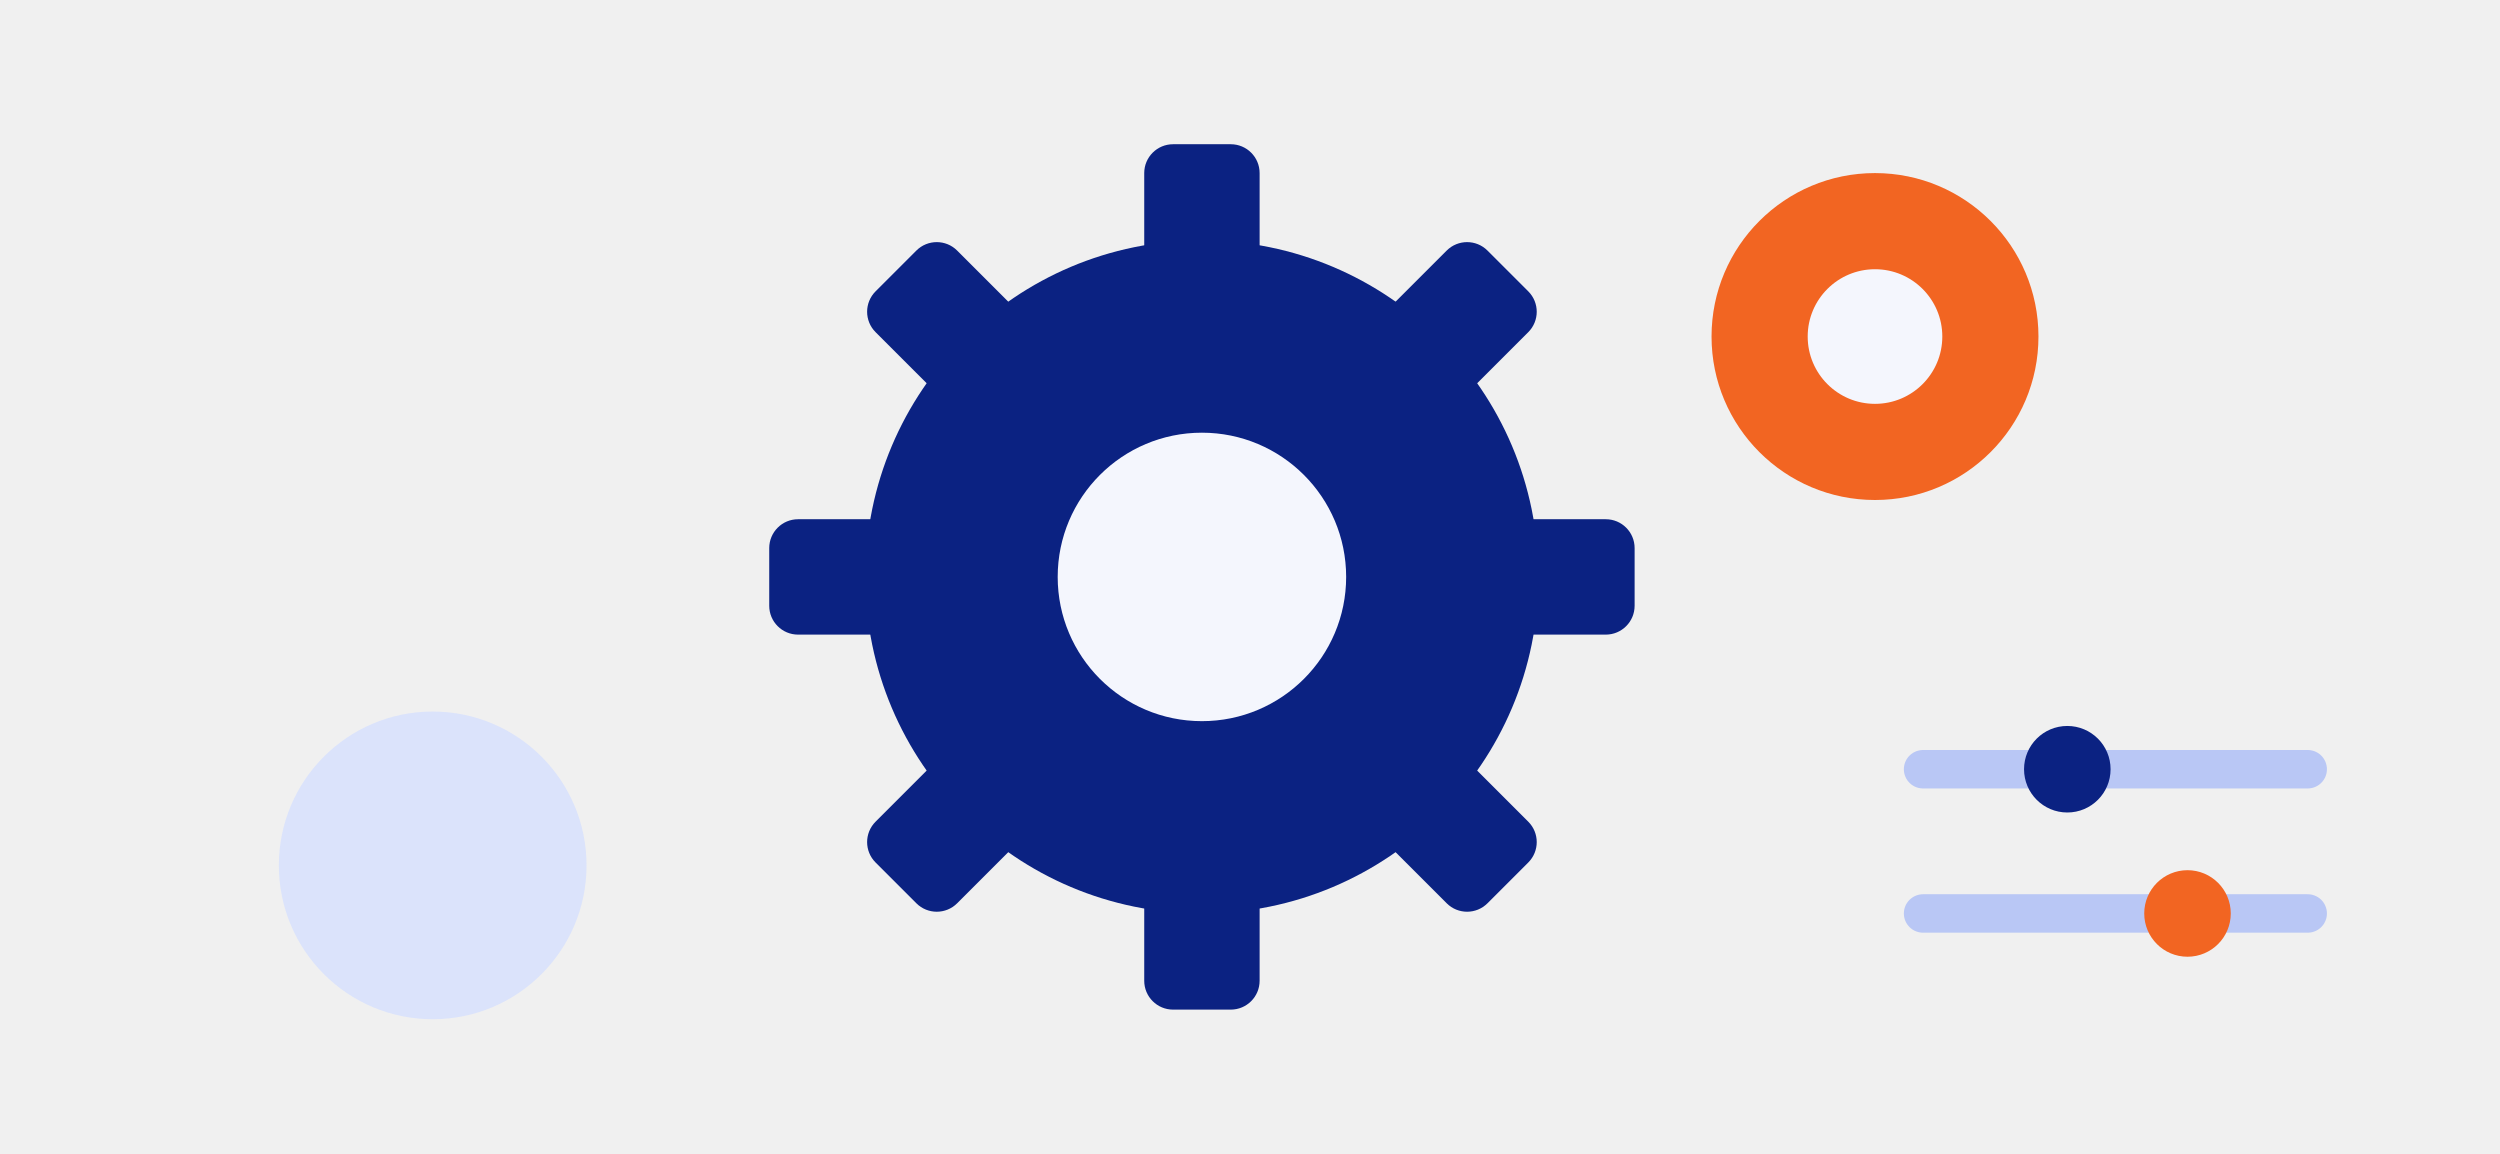
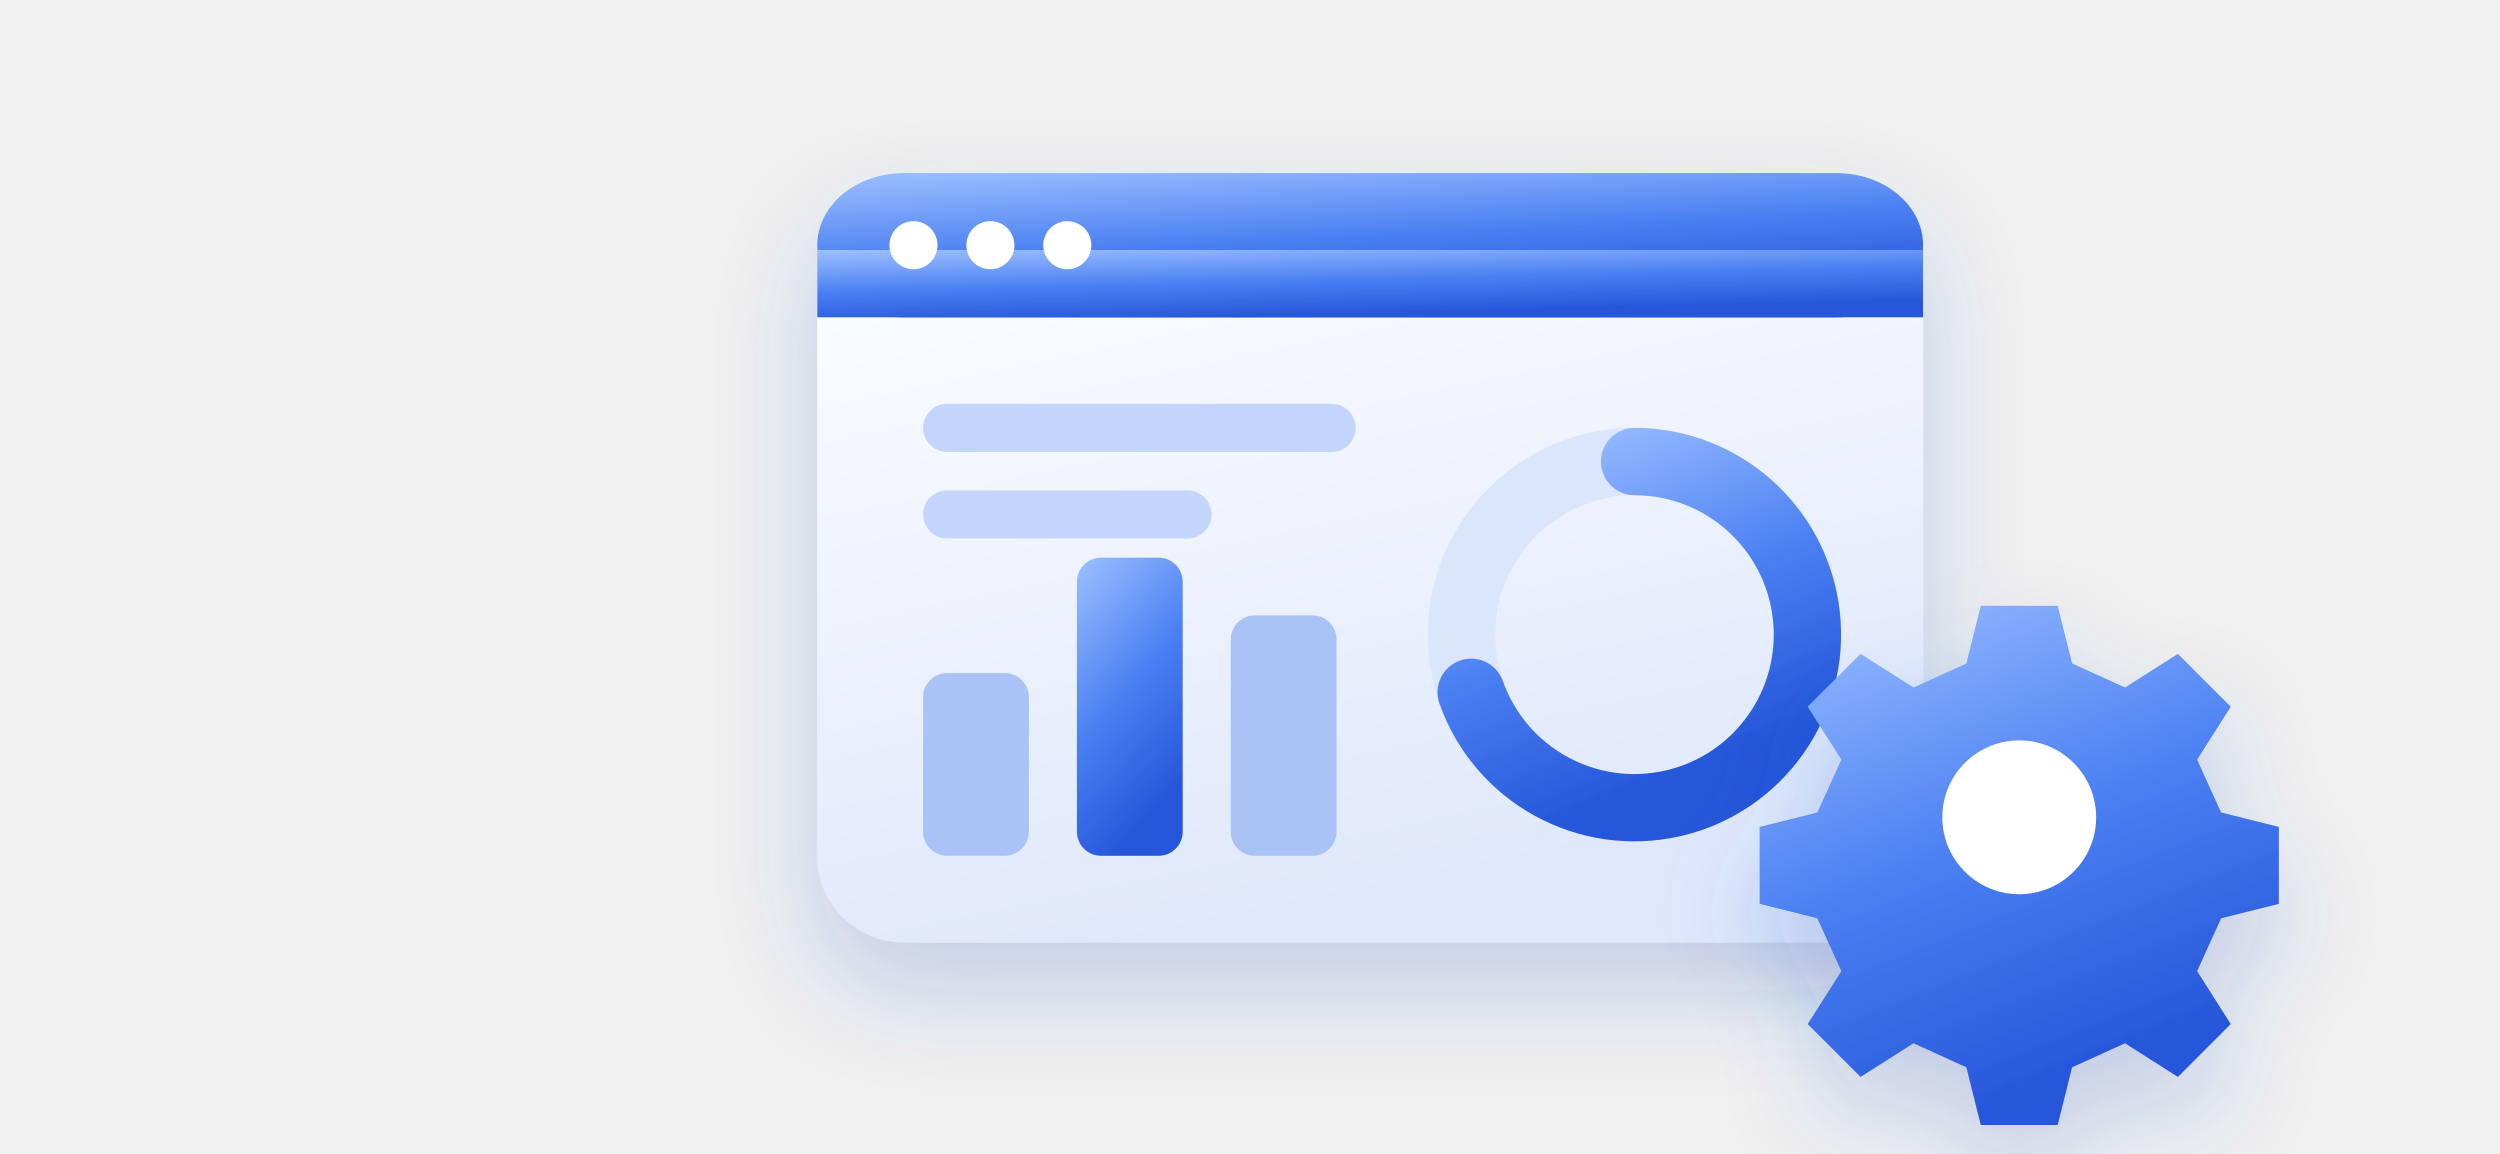
<svg xmlns="http://www.w3.org/2000/svg" viewBox="0 0 520 240">
-   <circle cx="250" cy="120" r="70" fill="#0b2282" />
-   <circle cx="250" cy="120" r="30" fill="#f4f6fd" />
-   <g fill="#0b2282">
-     <rect x="238" y="30" width="24" height="36" rx="6" />
-     <rect x="238" y="174" width="24" height="36" rx="6" />
-     <rect x="160" y="108" width="36" height="24" rx="6" />
-     <rect x="304" y="108" width="36" height="24" rx="6" />
-     <rect x="238" y="30" width="24" height="36" rx="6" transform="rotate(45 250 120)" />
-     <rect x="238" y="174" width="24" height="36" rx="6" transform="rotate(45 250 120)" />
-     <rect x="160" y="108" width="36" height="24" rx="6" transform="rotate(45 250 120)" />
-     <rect x="304" y="108" width="36" height="24" rx="6" transform="rotate(45 250 120)" />
+   <defs>
+     <linearGradient id="b" x1="0" y1="0" x2="0.4" y2="1">
+       <stop offset="0" stop-color="#9cc0ff" />
+       <stop offset="0.55" stop-color="#4a7ff2" />
+       <stop offset="1" stop-color="#2556d9" />
+     </linearGradient>
+     <linearGradient id="bd" x1="0" y1="0" x2="0.3" y2="1">
+       <stop offset="0" stop-color="#6f9bff" />
+       <stop offset="1" stop-color="#1d46c4" />
+     </linearGradient>
+     <linearGradient id="w" x1="0" y1="0" x2="0.3" y2="1">
+       <stop offset="0" stop-color="#ffffff" />
+       <stop offset="1" stop-color="#dfe8fb" />
+     </linearGradient>
+     <linearGradient id="l" x1="0" y1="0" x2="0" y2="1">
+       <stop offset="0" stop-color="#d3e1ff" />
+       <stop offset="1" stop-color="#a9c3f7" />
+     </linearGradient>
+     <linearGradient id="o" x1="0" y1="0" x2="0" y2="1">
+       <stop offset="0" stop-color="#ffb37a" />
+       <stop offset="1" stop-color="#f26522" />
+     </linearGradient>
+     <radialGradient id="g" cx="0.3" cy="0.25" r="0.6">
+       <stop offset="0" stop-color="#fff" stop-opacity="0.75" />
+       <stop offset="1" stop-color="#fff" stop-opacity="0" />
+     </radialGradient>
+     <filter id="s" x="-30%" y="-30%" width="160%" height="170%">
+       <feDropShadow dx="0" dy="10" stdDeviation="10" flood-color="#2a55c9" flood-opacity="0.22" />
+     </filter>
+   </defs>
+   <g filter="url(#s)">
+     <rect x="170" y="36" width="230" height="160" rx="18" fill="url(#w)" />
+     <rect x="170" y="36" width="230" height="30" rx="18" fill="url(#b)" />
+     <rect x="170" y="52" width="230" height="14" fill="url(#b)" />
+     <g fill="#fff">
+       <circle cx="190" cy="51" r="5" />
+       <circle cx="206" cy="51" r="5" />
+       <circle cx="222" cy="51" r="5" />
+     </g>
+     <rect x="192" y="140" width="22" height="38" rx="5" fill="#a9c3f7" />
+     <rect x="224" y="116" width="22" height="62" rx="5" fill="url(#b)" />
+     <rect x="256" y="128" width="22" height="50" rx="5" fill="#a9c3f7" />
+     <circle cx="340" cy="132" r="36" fill="none" stroke="#dbe5fb" stroke-width="14" />
+     <path d="M340 96a36 36 0 1 1-34 48" fill="none" stroke="url(#b)" stroke-width="14" stroke-linecap="round" />
+     <g fill="#c4d5fb">
+       <rect x="192" y="84" width="90" height="10" rx="5" />
+       <rect x="192" y="102" width="60" height="10" rx="5" />
+     </g>
  </g>
-   <circle cx="390" cy="70" r="34" fill="#f26522" />
-   <circle cx="390" cy="70" r="14" fill="#f4f6fd" />
-   <g stroke="#b9c7f5" stroke-width="8" stroke-linecap="round">
-     <path d="M400 160 h80" />
-     <path d="M400 190 h80" />
+   <g filter="url(#s)" transform="translate(420 170)">
+     <path d="M-8-44h16l3 12 11 5 11-7 11 11-7 11 5 11 12 3v16l-12 3-5 11 7 11-11 11-11-7-11 5-3 12h-16l-3-12-11-5-11 7-11-11 7-11-5-11-12-3v-16l12-3 5-11-7-11 11-11 11 7 11-5z" fill="url(#b)" />
+     <circle r="16" fill="#fff" />
  </g>
-   <circle cx="430" cy="160" r="9" fill="#0b2282" />
-   <circle cx="455" cy="190" r="9" fill="#f26522" />
-   <circle cx="90" cy="180" r="32" fill="#dbe3fb" />
</svg>
